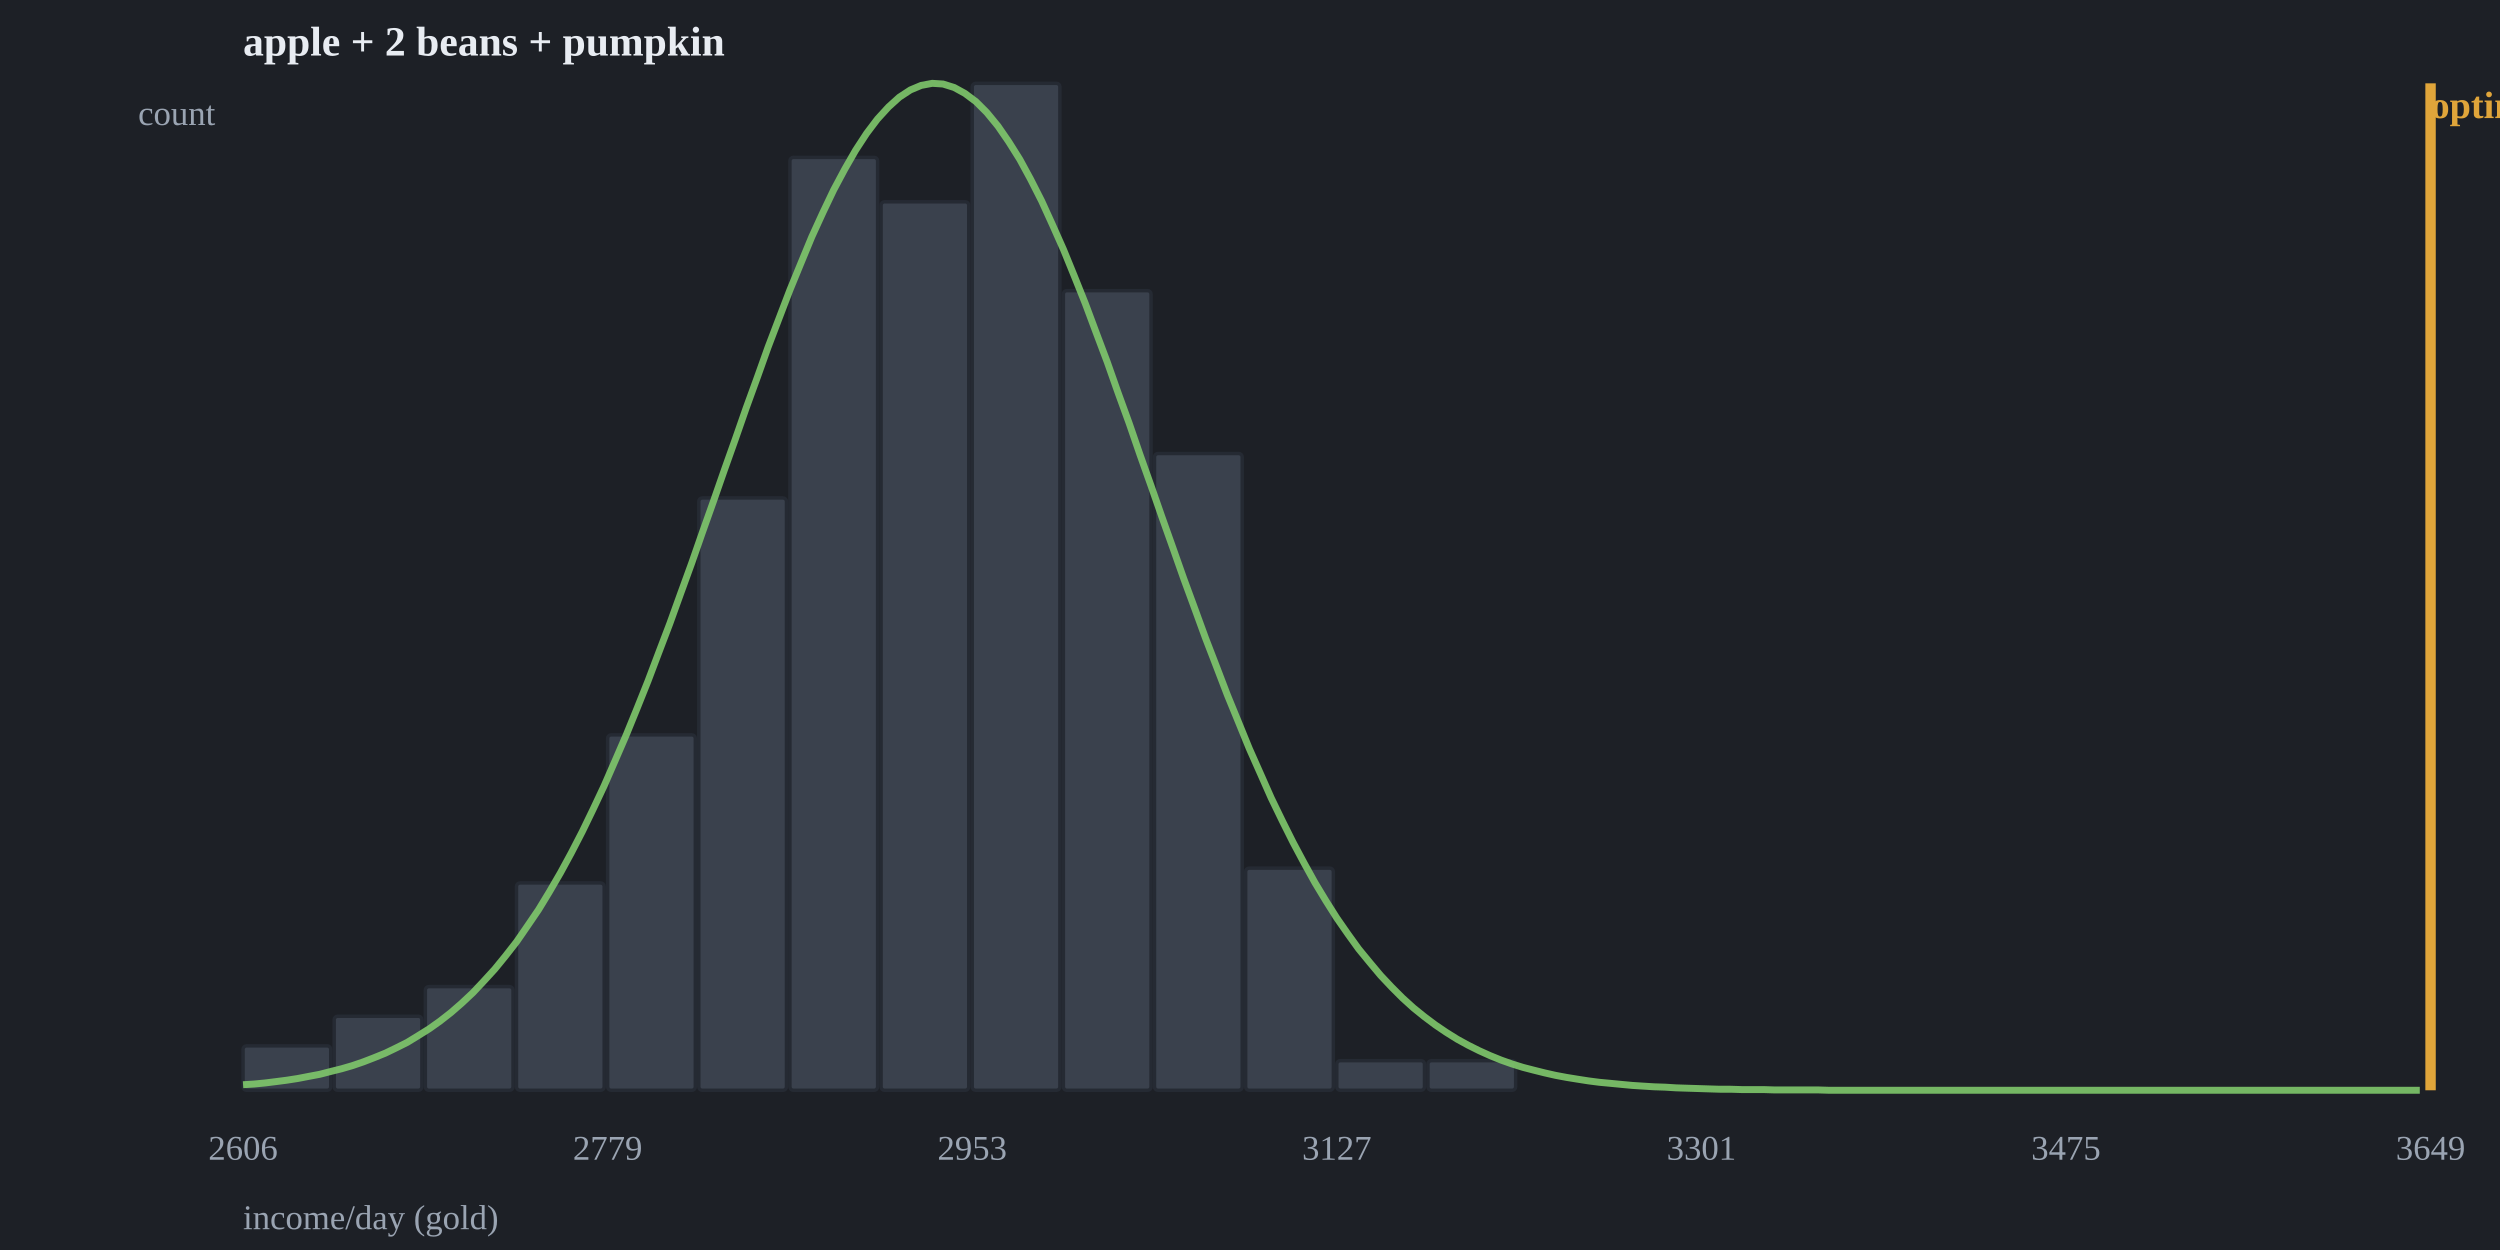
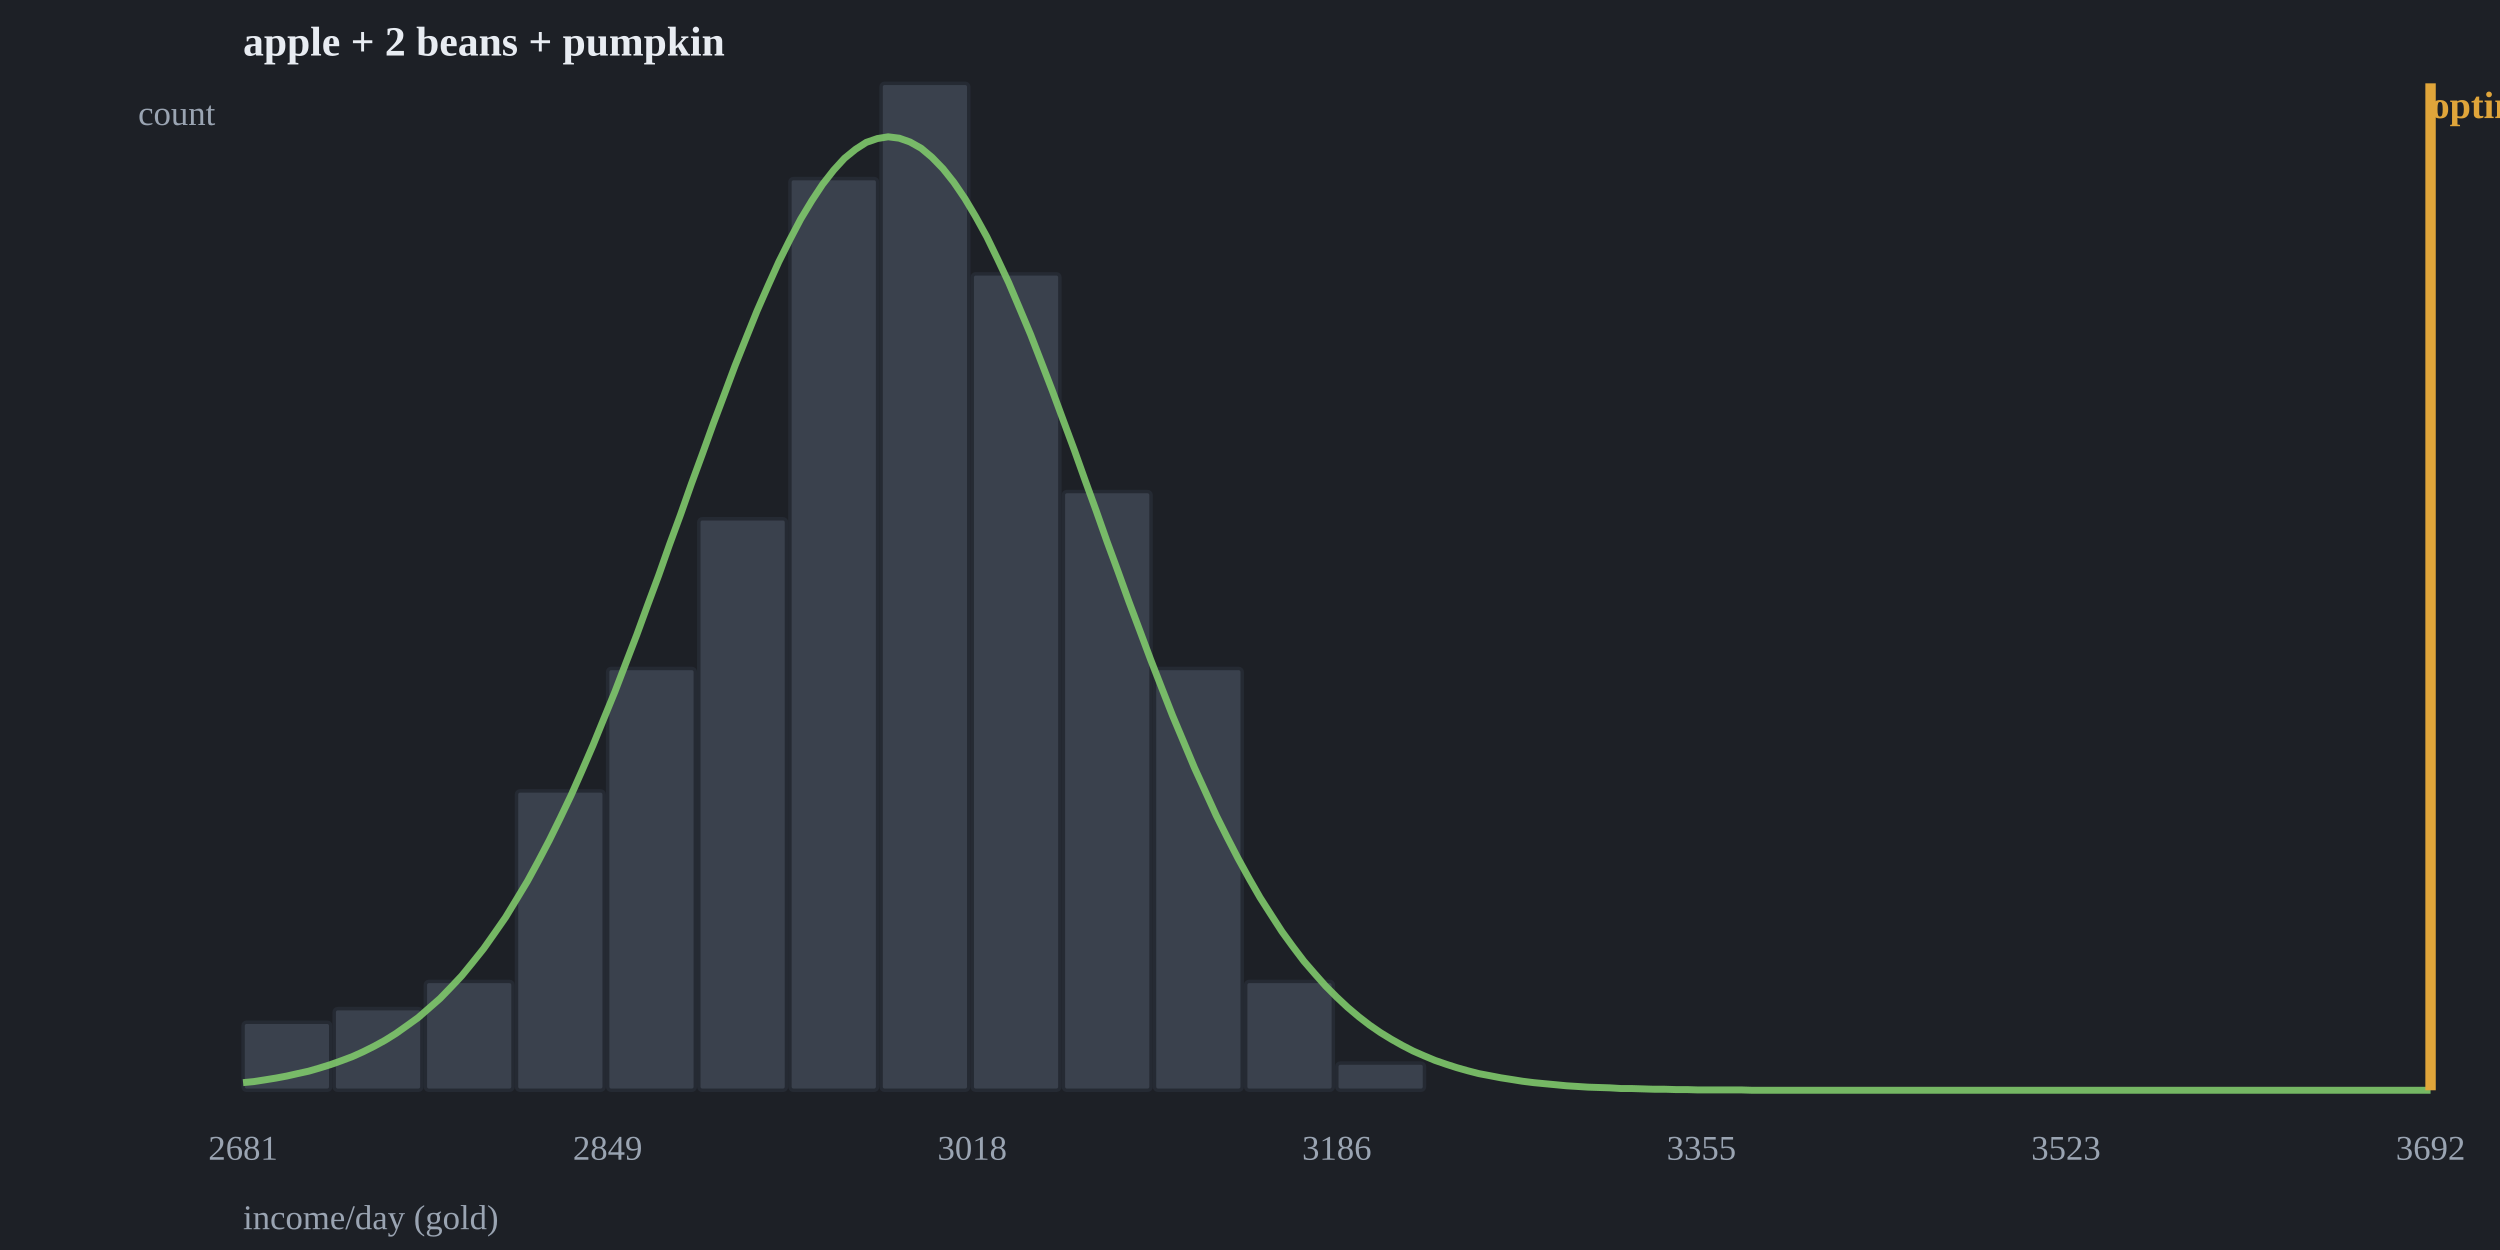
<svg xmlns="http://www.w3.org/2000/svg" viewBox="0 0 720 360" width="100%" role="img" aria-label="apple + 2 beans + pumpkin">
  <rect width="720" height="360" fill="#1d2026" />
  <text x="70" y="16" font-size="12" font-weight="700" fill="#e8ecf2">apple + 2 beans + pumpkin</text>
  <text x="62" y="36" font-size="10" fill="#9aa4b2" text-anchor="end">count</text>
-   <rect x="70" y="301.206" width="25.25" height="12.794" fill="#3a414d" stroke="#252a33" rx="1" />
-   <rect x="96.25" y="292.676" width="25.25" height="21.324" fill="#3a414d" stroke="#252a33" rx="1" />
-   <rect x="122.5" y="284.147" width="25.25" height="29.853" fill="#3a414d" stroke="#252a33" rx="1" />
-   <rect x="148.75" y="254.294" width="25.25" height="59.706" fill="#3a414d" stroke="#252a33" rx="1" />
-   <rect x="175" y="211.647" width="25.25" height="102.353" fill="#3a414d" stroke="#252a33" rx="1" />
-   <rect x="201.25" y="143.412" width="25.25" height="170.588" fill="#3a414d" stroke="#252a33" rx="1" />
-   <rect x="227.5" y="45.324" width="25.25" height="268.676" fill="#3a414d" stroke="#252a33" rx="1" />
-   <rect x="253.75" y="58.118" width="25.25" height="255.882" fill="#3a414d" stroke="#252a33" rx="1" />
-   <rect x="280" y="24" width="25.25" height="290" fill="#3a414d" stroke="#252a33" rx="1" />
-   <rect x="306.25" y="83.706" width="25.25" height="230.294" fill="#3a414d" stroke="#252a33" rx="1" />
-   <rect x="332.5" y="130.618" width="25.25" height="183.382" fill="#3a414d" stroke="#252a33" rx="1" />
-   <rect x="358.75" y="250.029" width="25.25" height="63.971" fill="#3a414d" stroke="#252a33" rx="1" />
-   <rect x="385" y="305.471" width="25.25" height="8.529" fill="#3a414d" stroke="#252a33" rx="1" />
-   <rect x="411.25" y="305.471" width="25.25" height="8.529" fill="#3a414d" stroke="#252a33" rx="1" />
+   <rect x="70" y="294.405" width="25.25" height="19.595" fill="#3a414d" stroke="#252a33" rx="1" />
+   <rect x="96.25" y="290.486" width="25.25" height="23.514" fill="#3a414d" stroke="#252a33" rx="1" />
+   <rect x="122.5" y="282.649" width="25.25" height="31.351" fill="#3a414d" stroke="#252a33" rx="1" />
+   <rect x="148.75" y="227.784" width="25.25" height="86.216" fill="#3a414d" stroke="#252a33" rx="1" />
+   <rect x="175" y="192.514" width="25.25" height="121.486" fill="#3a414d" stroke="#252a33" rx="1" />
+   <rect x="201.25" y="149.405" width="25.25" height="164.595" fill="#3a414d" stroke="#252a33" rx="1" />
+   <rect x="227.5" y="51.432" width="25.25" height="262.568" fill="#3a414d" stroke="#252a33" rx="1" />
+   <rect x="253.75" y="24" width="25.25" height="290" fill="#3a414d" stroke="#252a33" rx="1" />
+   <rect x="280" y="78.865" width="25.25" height="235.135" fill="#3a414d" stroke="#252a33" rx="1" />
+   <rect x="306.25" y="141.568" width="25.25" height="172.432" fill="#3a414d" stroke="#252a33" rx="1" />
+   <rect x="332.5" y="192.514" width="25.25" height="121.486" fill="#3a414d" stroke="#252a33" rx="1" />
+   <rect x="358.75" y="282.649" width="25.25" height="31.351" fill="#3a414d" stroke="#252a33" rx="1" />
+   <rect x="385" y="306.162" width="25.25" height="7.838" fill="#3a414d" stroke="#252a33" rx="1" />
+   <rect x="411.25" y="314" width="25.25" height="0" fill="#3a414d" stroke="#252a33" rx="1" />
  <rect x="437.5" y="314" width="25.25" height="0" fill="#3a414d" stroke="#252a33" rx="1" />
  <rect x="463.75" y="314" width="25.25" height="0" fill="#3a414d" stroke="#252a33" rx="1" />
  <rect x="490" y="314" width="25.25" height="0" fill="#3a414d" stroke="#252a33" rx="1" />
  <rect x="516.25" y="314" width="25.25" height="0" fill="#3a414d" stroke="#252a33" rx="1" />
  <rect x="542.5" y="314" width="25.25" height="0" fill="#3a414d" stroke="#252a33" rx="1" />
  <rect x="568.75" y="314" width="25.25" height="0" fill="#3a414d" stroke="#252a33" rx="1" />
  <rect x="595" y="314" width="25.25" height="0" fill="#3a414d" stroke="#252a33" rx="1" />
  <rect x="621.25" y="314" width="25.25" height="0" fill="#3a414d" stroke="#252a33" rx="1" />
  <rect x="647.5" y="314" width="25.25" height="0" fill="#3a414d" stroke="#252a33" rx="1" />
  <rect x="673.75" y="314" width="25.25" height="0" fill="#3a414d" stroke="#252a33" rx="1" />
-   <path d="M70.0 312.4L73.2 312.2L76.3 311.9L79.5 311.5L82.6 311.1L85.8 310.6L88.9 310.0L92.1 309.4L95.2 308.6L98.4 307.8L101.5 306.9L104.7 305.8L107.8 304.6L111.0 303.3L114.1 301.8L117.3 300.2L120.4 298.3L123.6 296.3L126.7 294.1L129.9 291.6L133.0 288.9L136.2 285.9L139.3 282.6L142.5 279.1L145.6 275.3L148.8 271.2L151.9 266.7L155.1 262.0L158.2 256.9L161.4 251.4L164.5 245.7L167.7 239.5L170.8 233.1L174.0 226.3L177.1 219.2L180.3 211.8L183.4 204.2L186.6 196.2L189.7 188.0L192.9 179.6L196.0 171.0L199.2 162.2L202.3 153.3L205.5 144.3L208.6 135.4L211.8 126.4L214.9 117.5L218.1 108.7L221.2 100.0L224.4 91.6L227.5 83.5L230.7 75.7L233.8 68.2L237.0 61.2L240.1 54.7L243.3 48.7L246.4 43.3L249.6 38.4L252.7 34.3L255.9 30.8L259.0 28.0L262.2 25.9L265.3 24.6L268.5 24.0L271.6 24.2L274.8 25.2L277.9 26.9L281.1 29.3L284.2 32.4L287.4 36.3L290.5 40.8L293.7 45.9L296.8 51.6L300.0 57.9L303.1 64.7L306.3 71.9L309.4 79.5L312.6 87.5L315.7 95.8L318.9 104.3L322.0 113.1L325.2 121.9L328.3 130.9L331.5 139.9L334.6 148.8L337.8 157.8L340.9 166.6L344.1 175.3L347.2 183.8L350.4 192.1L353.5 200.2L356.7 208.0L359.8 215.6L363.0 222.8L366.1 229.8L369.3 236.4L372.4 242.6L375.6 248.6L378.7 254.2L381.9 259.5L385.0 264.4L388.2 269.0L391.3 273.3L394.5 277.2L397.6 280.9L400.8 284.3L403.9 287.4L407.1 290.3L410.2 292.8L413.4 295.2L416.5 297.3L419.7 299.3L422.8 301.0L426.0 302.6L429.1 304.0L432.3 305.3L435.4 306.4L438.6 307.4L441.7 308.2L444.9 309.0L448.0 309.7L451.2 310.3L454.3 310.8L457.5 311.3L460.6 311.7L463.8 312.0L466.9 312.3L470.1 312.6L473.2 312.8L476.4 313.0L479.5 313.1L482.7 313.3L485.8 313.4L489.0 313.5L492.1 313.6L495.3 313.7L498.4 313.7L501.6 313.8L504.7 313.8L507.9 313.8L511.0 313.9L514.2 313.9L517.3 313.9L520.5 313.9L523.6 313.9L526.8 314.0L529.9 314.0L533.1 314.0L536.2 314.0L539.4 314.0L542.5 314.0L545.7 314.0L548.8 314.0L552.0 314.0L555.1 314.0L558.3 314.0L561.4 314.0L564.6 314.0L567.7 314.0L570.9 314.0L574.0 314.0L577.2 314.0L580.3 314.0L583.5 314.0L586.6 314.0L589.8 314.0L592.9 314.0L596.1 314.0L599.2 314.0L602.4 314.0L605.5 314.0L608.7 314.0L611.8 314.0L615.0 314.0L618.1 314.0L621.3 314.0L624.4 314.0L627.6 314.0L630.7 314.0L633.9 314.0L637.0 314.0L640.2 314.0L643.3 314.0L646.5 314.0L649.6 314.0L652.8 314.0L655.9 314.0L659.1 314.0L662.2 314.0L665.4 314.0L668.5 314.0L671.7 314.0L674.8 314.0L678.0 314.0L681.1 314.0L684.3 314.0L687.4 314.0L690.6 314.0L693.7 314.0L696.9 314.0" fill="none" stroke="#7ec86a" stroke-width="2" opacity="0.9" />
+   <path d="M70.0 311.8L73.1 311.5L76.3 311.0L79.4 310.5L82.6 309.9L85.7 309.2L88.9 308.5L92.0 307.6L95.2 306.6L98.3 305.5L101.5 304.3L104.6 302.9L107.8 301.3L110.9 299.6L114.1 297.6L117.2 295.4L120.4 293.1L123.5 290.4L126.7 287.6L129.8 284.4L133.0 281.0L136.1 277.2L139.3 273.2L142.4 268.8L145.6 264.2L148.7 259.1L151.9 253.8L155.0 248.1L158.2 242.0L161.3 235.7L164.5 229.0L167.6 222.0L170.8 214.6L173.9 207.0L177.1 199.2L180.2 191.1L183.4 182.8L186.5 174.3L189.7 165.7L192.8 156.9L196.0 148.2L199.1 139.4L202.3 130.7L205.4 122.1L208.6 113.6L211.7 105.3L214.9 97.3L218.0 89.6L221.2 82.3L224.3 75.4L227.5 69.0L230.6 63.1L233.8 57.8L236.9 53.1L240.1 49.0L243.2 45.6L246.4 43.0L249.5 41.0L252.7 39.9L255.8 39.4L259.0 39.8L262.1 40.9L265.3 42.7L268.4 45.3L271.6 48.6L274.7 52.5L277.9 57.2L281.0 62.4L284.2 68.2L287.3 74.6L290.5 81.4L293.6 88.7L296.8 96.3L299.9 104.3L303.1 112.6L306.2 121.0L309.4 129.6L312.5 138.3L315.7 147.1L318.8 155.9L322.0 164.6L325.1 173.2L328.3 181.7L331.4 190.0L334.6 198.2L337.7 206.1L340.9 213.7L344.0 221.1L347.2 228.1L350.3 234.9L353.5 241.3L356.6 247.3L359.8 253.1L362.9 258.5L366.1 263.5L369.2 268.3L372.4 272.7L375.5 276.8L378.7 280.5L381.8 284.0L385.0 287.2L388.1 290.1L391.3 292.8L394.4 295.2L397.6 297.4L400.7 299.3L403.9 301.1L407.0 302.7L410.2 304.1L413.3 305.4L416.5 306.5L419.6 307.5L422.8 308.4L425.9 309.2L429.1 309.8L432.2 310.4L435.4 310.9L438.5 311.4L441.7 311.8L444.8 312.1L448.0 312.4L451.1 312.7L454.3 312.9L457.4 313.1L460.6 313.2L463.7 313.3L466.9 313.5L470.0 313.5L473.2 313.6L476.3 313.7L479.5 313.7L482.6 313.8L485.8 313.8L488.9 313.9L492.1 313.9L495.2 313.9L498.4 313.9L501.5 313.9L504.7 314.0L507.8 314.0L511.0 314.0L514.1 314.0L517.3 314.0L520.4 314.0L523.6 314.0L526.7 314.0L529.9 314.0L533.0 314.0L536.2 314.0L539.3 314.0L542.5 314.0L545.6 314.0L548.8 314.0L551.9 314.0L555.1 314.0L558.2 314.0L561.4 314.0L564.5 314.0L567.7 314.0L570.8 314.0L574.0 314.0L577.1 314.0L580.3 314.0L583.4 314.0L586.6 314.0L589.7 314.0L592.9 314.0L596.0 314.0L599.2 314.0L602.3 314.0L605.5 314.0L608.6 314.0L611.8 314.0L614.9 314.0L618.1 314.0L621.2 314.0L624.4 314.0L627.5 314.0L630.7 314.0L633.8 314.0L637.0 314.0L640.1 314.0L643.3 314.0L646.4 314.0L649.6 314.0L652.7 314.0L655.9 314.0L659.0 314.0L662.2 314.0L665.3 314.0L668.5 314.0L671.6 314.0L674.8 314.0L677.9 314.0L681.1 314.0L684.2 314.0L687.4 314.0L690.5 314.0L693.7 314.0L696.8 314.0L700.0 314.0" fill="none" stroke="#7ec86a" stroke-width="2" opacity="0.9" />
  <line x1="700" y1="24" x2="700" y2="314" stroke="#e0a53a" stroke-width="3" />
-   <text x="700" y="34" font-size="11" fill="#e0a53a" font-weight="700">optimizer 3649</text>
-   <text x="70" y="334" text-anchor="middle" font-size="10" fill="#9aa4b2">2606</text>
-   <text x="175" y="334" text-anchor="middle" font-size="10" fill="#9aa4b2">2779</text>
-   <text x="280" y="334" text-anchor="middle" font-size="10" fill="#9aa4b2">2953</text>
-   <text x="385" y="334" text-anchor="middle" font-size="10" fill="#9aa4b2">3127</text>
-   <text x="490" y="334" text-anchor="middle" font-size="10" fill="#9aa4b2">3301</text>
-   <text x="595" y="334" text-anchor="middle" font-size="10" fill="#9aa4b2">3475</text>
-   <text x="700" y="334" text-anchor="middle" font-size="10" fill="#9aa4b2">3649</text>
+   <text x="700" y="34" font-size="11" fill="#e0a53a" font-weight="700">optimizer 3692</text>
+   <text x="70" y="334" text-anchor="middle" font-size="10" fill="#9aa4b2">2681</text>
+   <text x="175" y="334" text-anchor="middle" font-size="10" fill="#9aa4b2">2849</text>
+   <text x="280" y="334" text-anchor="middle" font-size="10" fill="#9aa4b2">3018</text>
+   <text x="385" y="334" text-anchor="middle" font-size="10" fill="#9aa4b2">3186</text>
+   <text x="490" y="334" text-anchor="middle" font-size="10" fill="#9aa4b2">3355</text>
+   <text x="595" y="334" text-anchor="middle" font-size="10" fill="#9aa4b2">3523</text>
+   <text x="700" y="334" text-anchor="middle" font-size="10" fill="#9aa4b2">3692</text>
  <text x="70" y="354" font-size="10" fill="#9aa4b2">income/day (gold)</text>
</svg>
